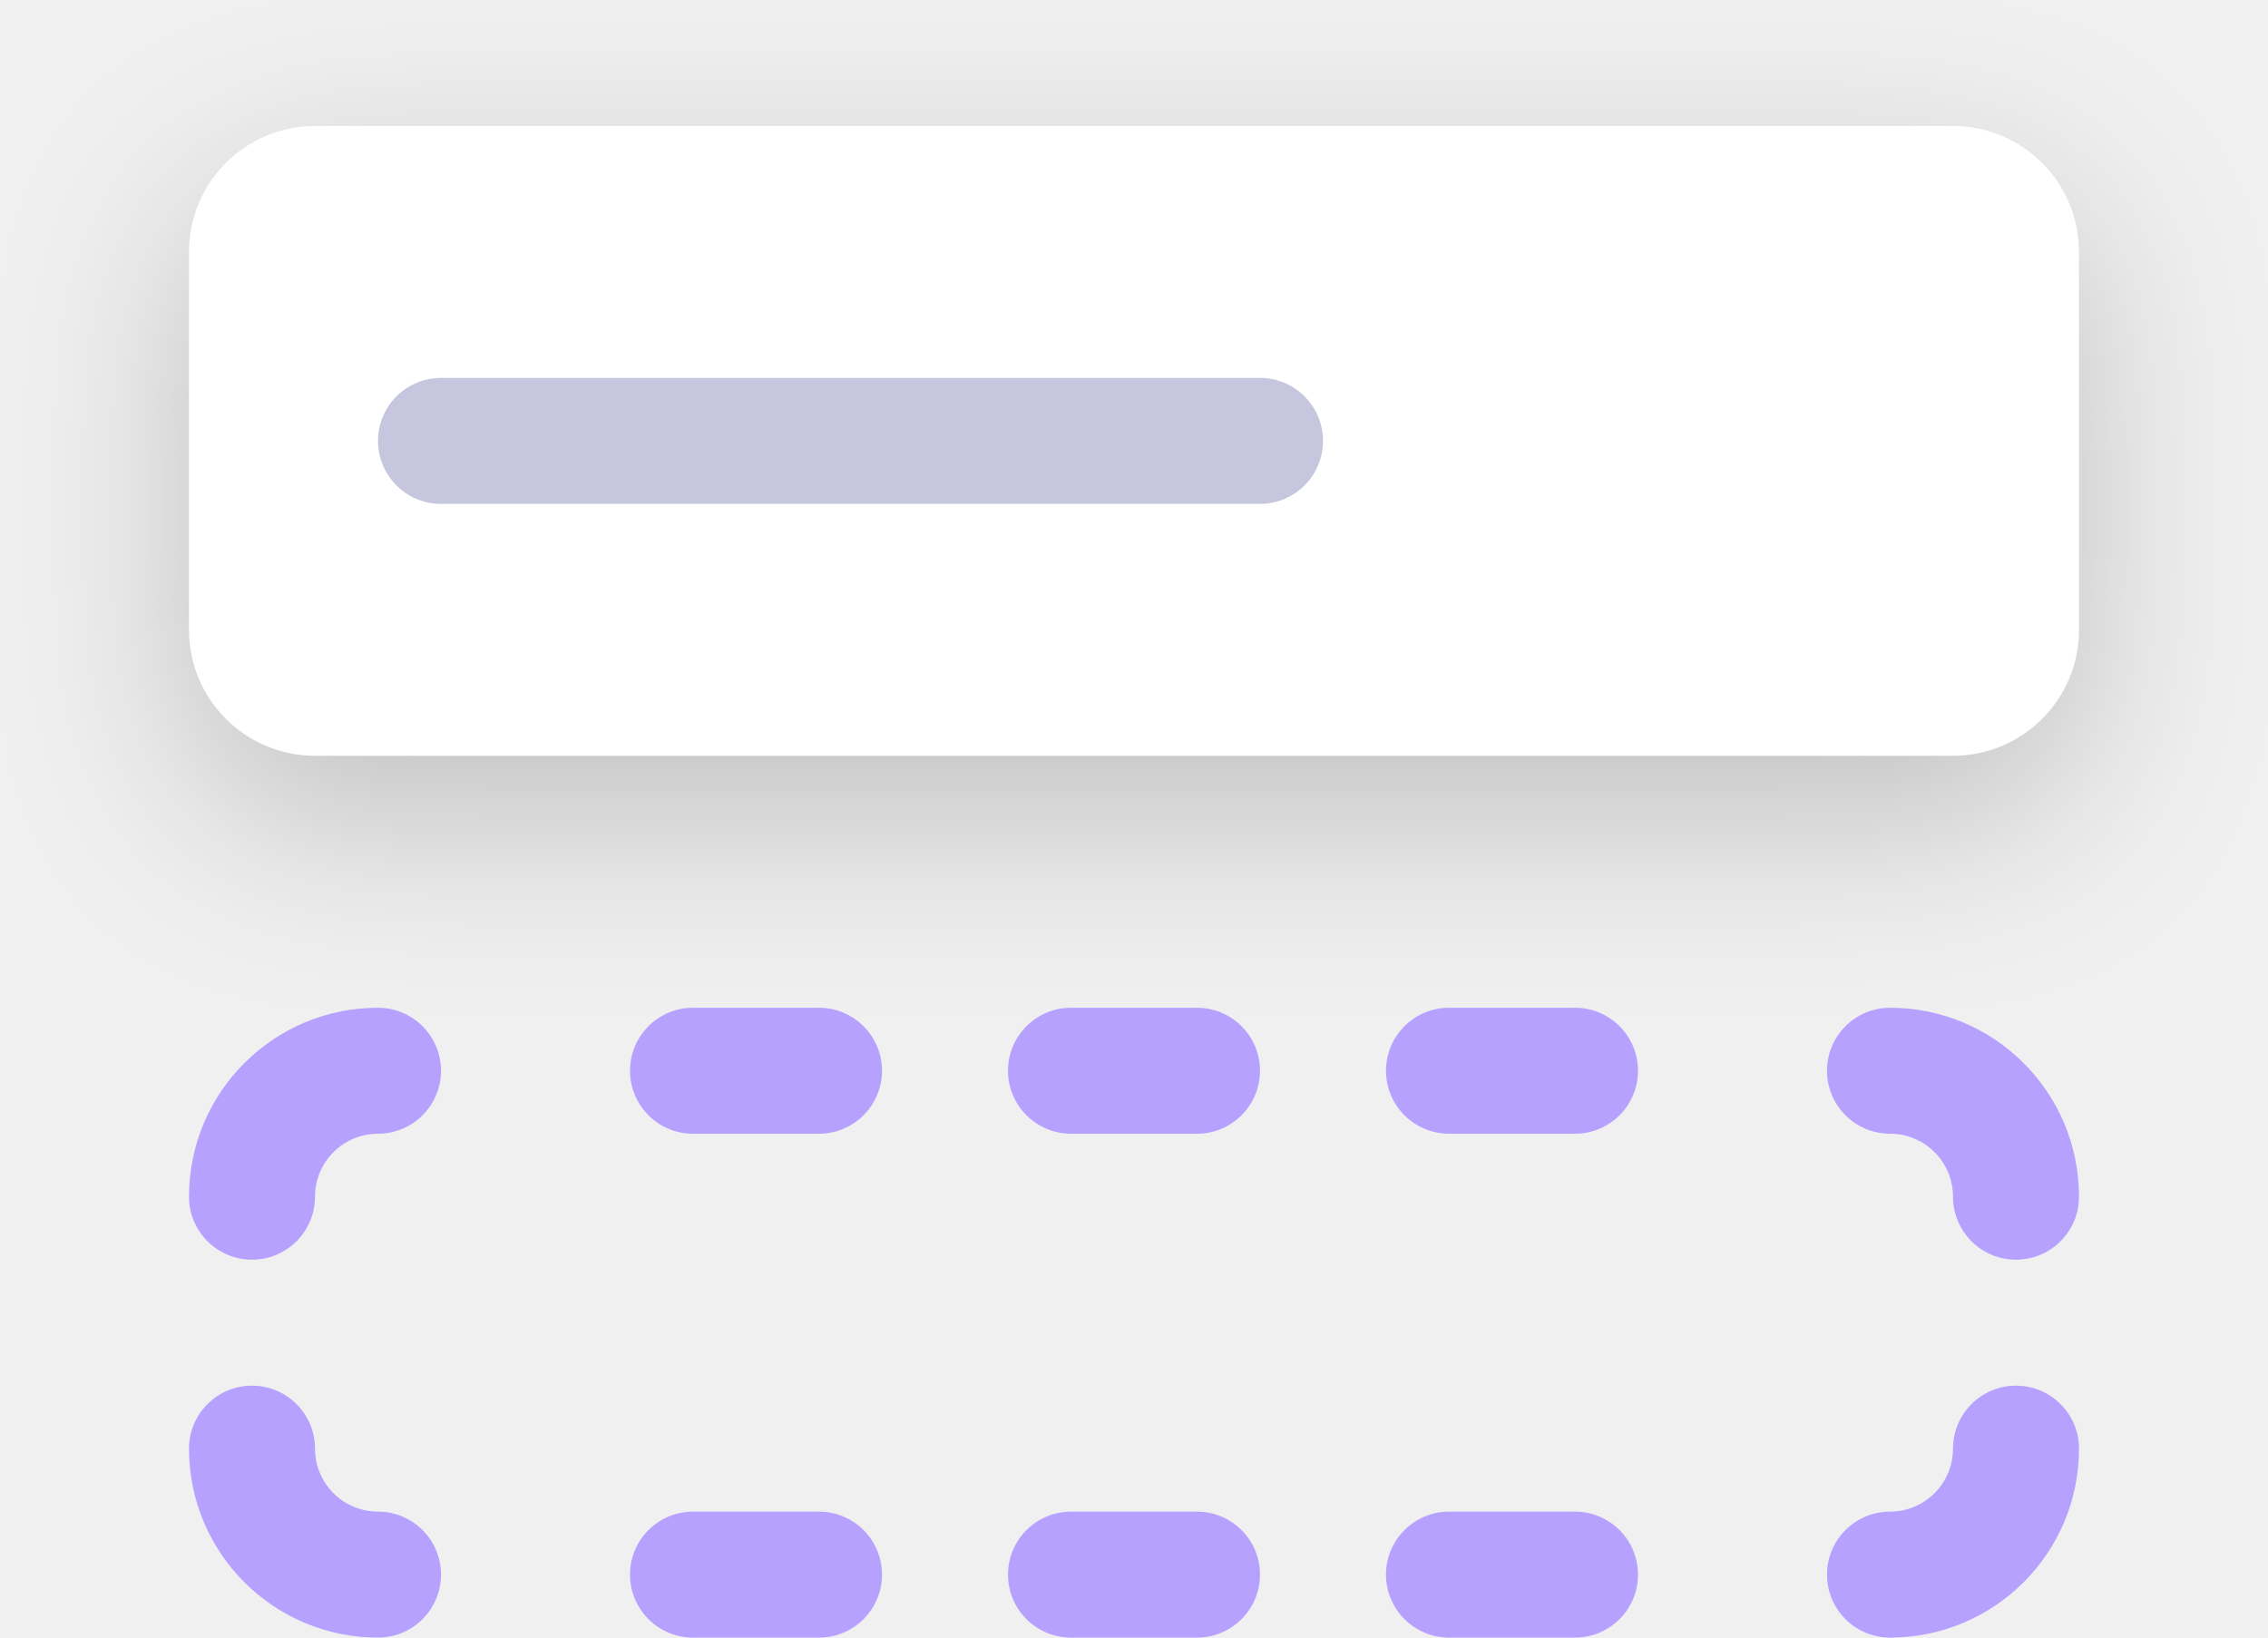
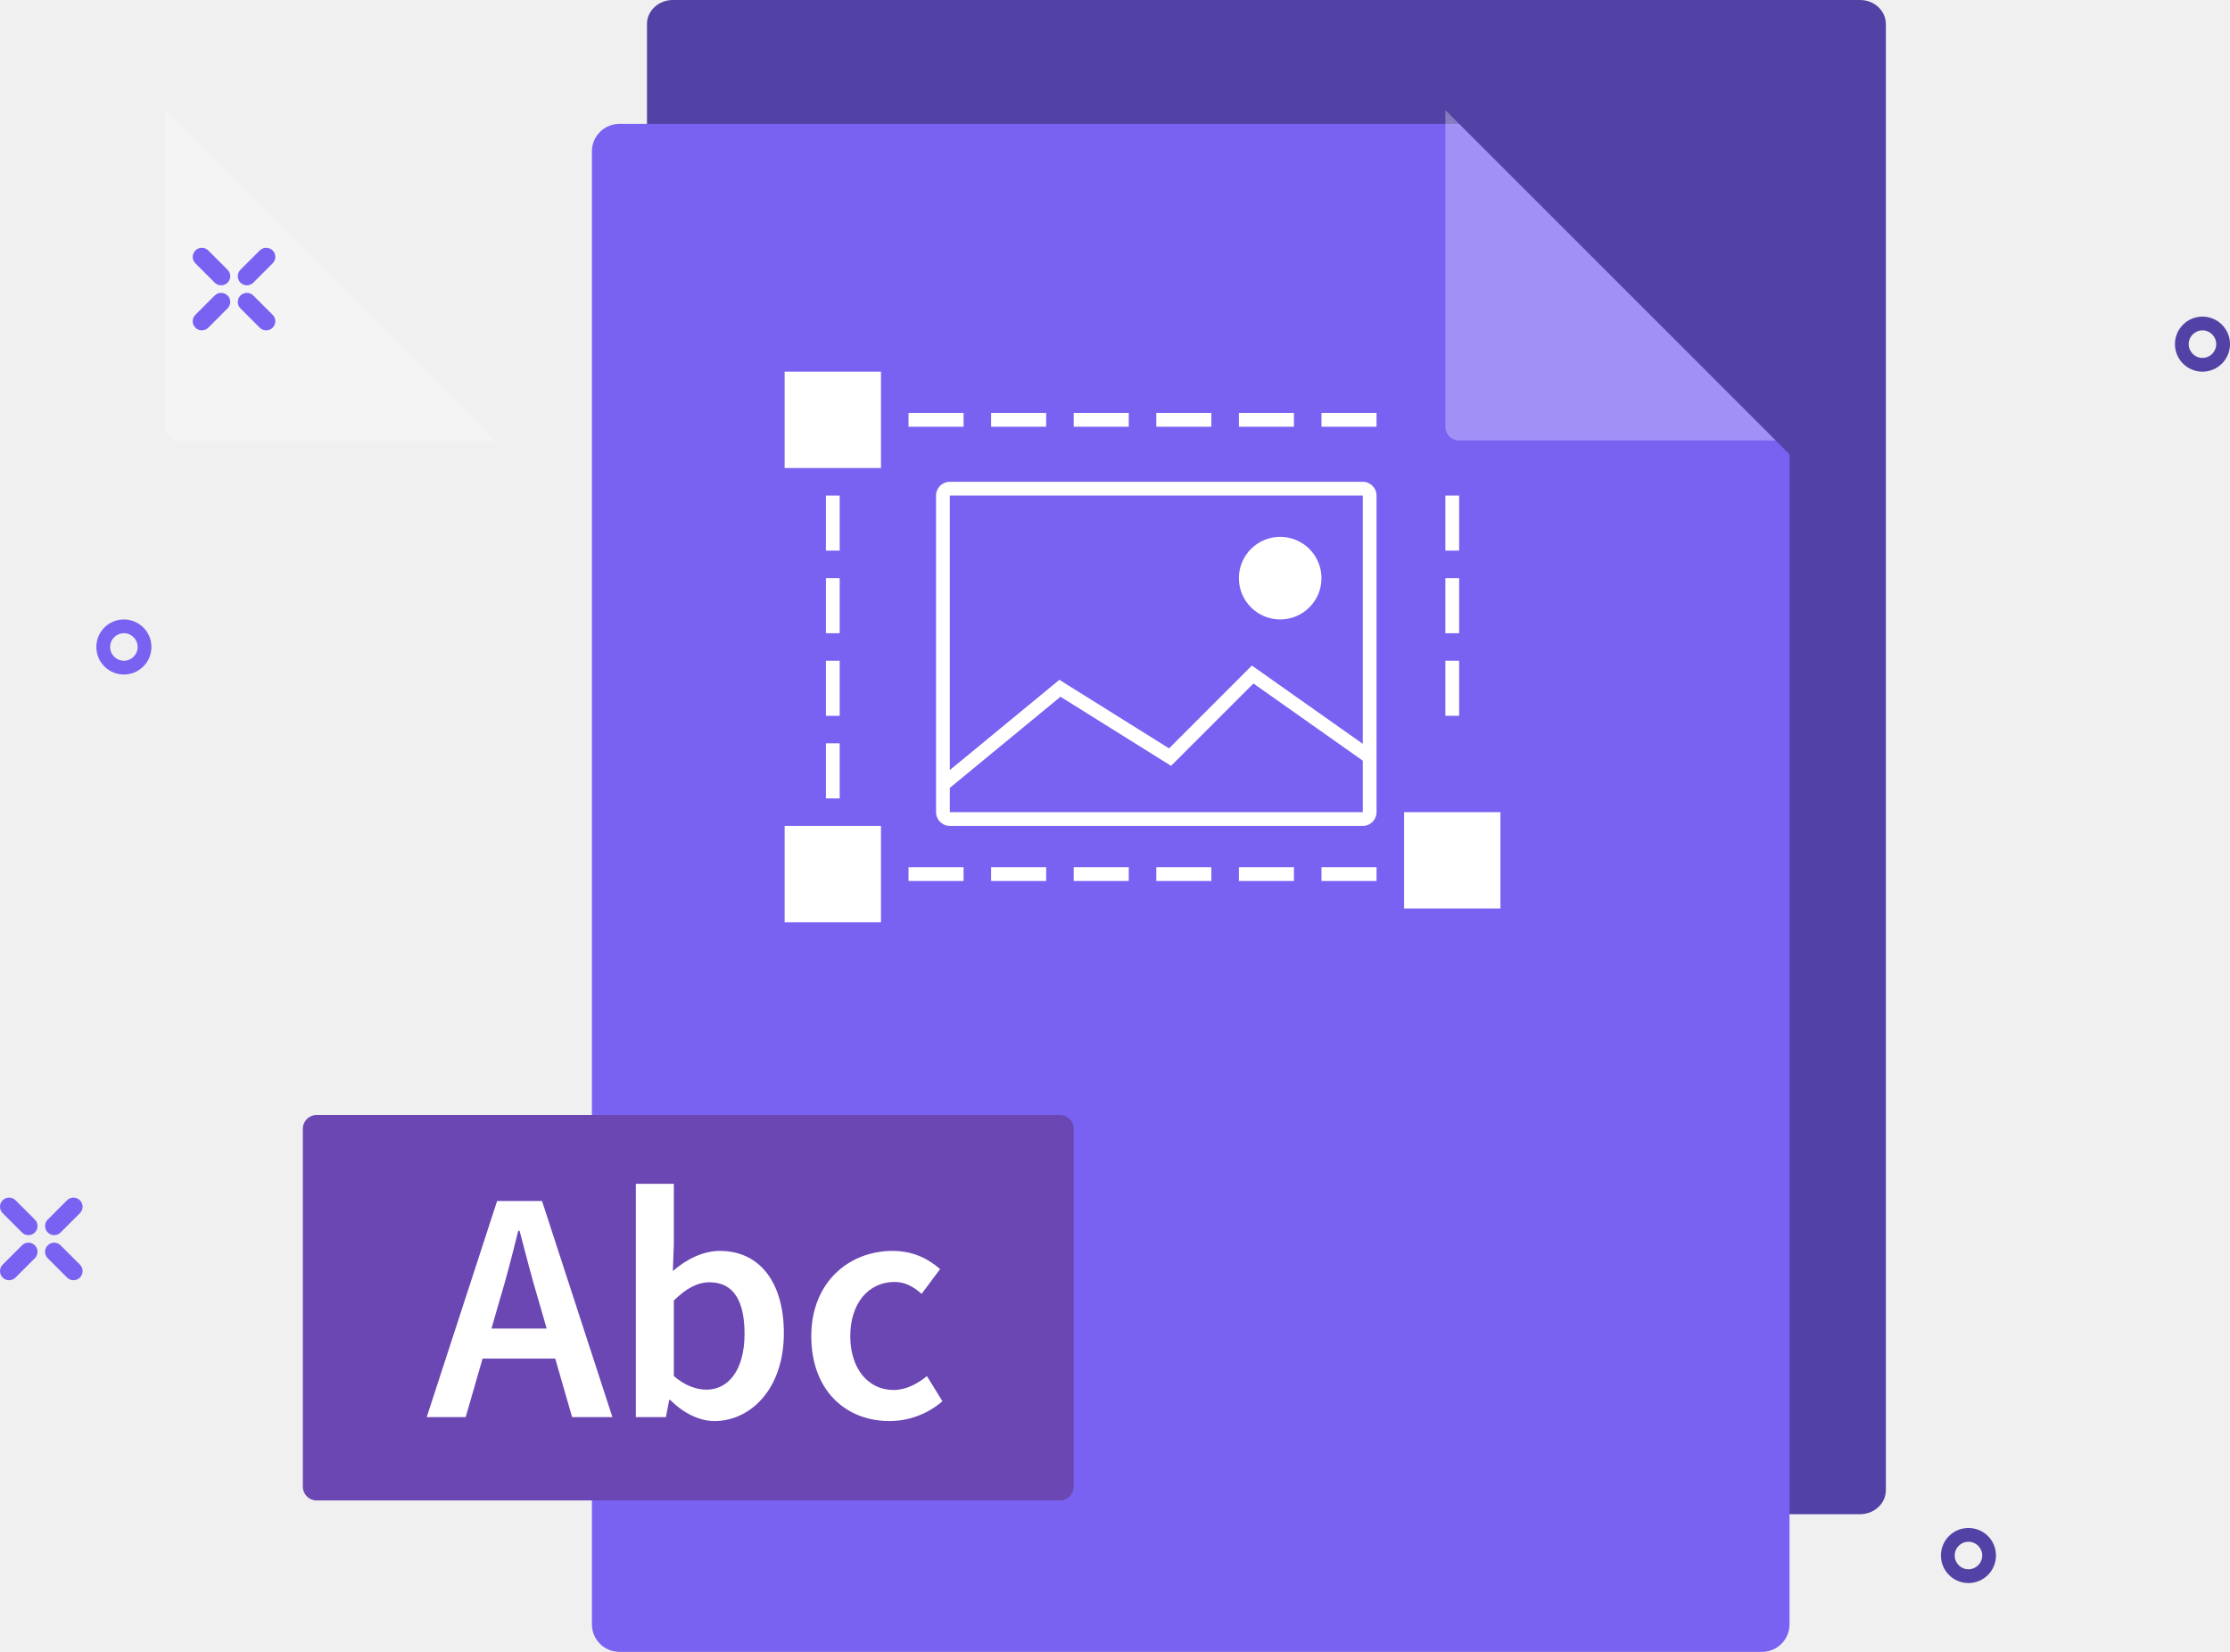
- <svg xmlns="http://www.w3.org/2000/svg" xmlns:xlink="http://www.w3.org/1999/xlink" width="36px" height="26px" viewBox="0 0 36 26" version="1.1">
-   <defs>
-     <rect id="path-1" x="15" y="18" width="30" height="10" rx="2" />
-     <filter x="-16.7%" y="-40.0%" width="133.3%" height="200.0%" filterUnits="objectBoundingBox" id="filter-2">
-       <feOffset dx="0" dy="1" in="SourceAlpha" result="shadowOffsetOuter1" />
-       <feGaussianBlur stdDeviation="1.5" in="shadowOffsetOuter1" result="shadowBlurOuter1" />
-       <feColorMatrix values="0 0 0 0 0   0 0 0 0 0   0 0 0 0 0  0 0 0 0.2 0" type="matrix" in="shadowBlurOuter1" />
-     </filter>
-   </defs>
-   <g id="Page-1" stroke="none" stroke-width="1" fill="none" fill-rule="evenodd">
-     <g id="Fin" transform="translate(-113, -3183)">
-       <g id="Advanced-Tab-2" transform="translate(0, 2893)">
-         <g id="Tabs" transform="translate(71, 274)">
-           <g id="Group-32" transform="translate(30, 0)">
-             <g id="Group-29">
-               <g id="Rectangle-19">
-                 <use fill="black" fill-opacity="1" filter="url(#filter-2)" xlink:href="#path-1" />
-                 <use fill="#FFFFFF" fill-rule="evenodd" xlink:href="#path-1" />
-               </g>
-               <path d="M42,34 C41.448,34 41,33.552 41,33 C41,32.448 41.448,32 42,32 C43.657,32 45,33.343 45,35 C45,35.552 44.552,36 44,36 C43.448,36 43,35.552 43,35 C43,34.448 42.552,34 42,34 Z M43,39 C43,38.448 43.448,38 44,38 C44.552,38 45,38.448 45,39 C45,40.657 43.657,42 42,42 C41.448,42 41,41.552 41,41 C41,40.448 41.448,40 42,40 C42.552,40 43,39.552 43,39 Z M18,40 C18.552,40 19,40.448 19,41 C19,41.552 18.552,42 18,42 C16.343,42 15,40.657 15,39 C15,38.448 15.448,38 16,38 C16.552,38 17,38.448 17,39 C17,39.552 17.448,40 18,40 Z M17,35 C17,35.552 16.552,36 16,36 C15.448,36 15,35.552 15,35 C15,33.343 16.343,32 18,32 C18.552,32 19,32.448 19,33 C19,33.552 18.552,34 18,34 C17.448,34 17,34.448 17,35 Z M23,34 C22.448,34 22,33.552 22,33 C22,32.448 22.448,32 23,32 L25,32 C25.552,32 26,32.448 26,33 C26,33.552 25.552,34 25,34 L23,34 Z M29,34 C28.448,34 28,33.552 28,33 C28,32.448 28.448,32 29,32 L31,32 C31.552,32 32,32.448 32,33 C32,33.552 31.552,34 31,34 L29,34 Z M35,34 C34.448,34 34,33.552 34,33 C34,32.448 34.448,32 35,32 L37,32 C37.552,32 38,32.448 38,33 C38,33.552 37.552,34 37,34 L35,34 Z M23,42 C22.448,42 22,41.552 22,41 C22,40.448 22.448,40 23,40 L25,40 C25.552,40 26,40.448 26,41 C26,41.552 25.552,42 25,42 L23,42 Z M29,42 C28.448,42 28,41.552 28,41 C28,40.448 28.448,40 29,40 L31,40 C31.552,40 32,40.448 32,41 C32,41.552 31.552,42 31,42 L29,42 Z M35,42 C34.448,42 34,41.552 34,41 C34,40.448 34.448,40 35,40 L37,40 C37.552,40 38,40.448 38,41 C38,41.552 37.552,42 37,42 L35,42 Z" id="Combined-Shape" fill="#B7A1FF" fill-rule="nonzero" />
-               <path d="M19,23 L32,23" id="Path-9" stroke="#C6C6DE" stroke-width="2" stroke-linecap="round" stroke-linejoin="round" />
-             </g>
-           </g>
-         </g>
+ <svg xmlns="http://www.w3.org/2000/svg" width="162" height="120" viewBox="0 0 162 120">
+   <g fill="none" fill-rule="evenodd">
+     <g transform="translate(12)">
+       <path fill="#FFF" d="M8.29999999e-05,8 L24,32 L1,32 C0.448,32 8.29999999e-05,31.552 8.29999999e-05,31 L8.29999999e-05,8 Z" opacity=".3" />
+       <path fill="#5342A6" d="M36.875,0 L123.125,0 C124.161,0 125,0.782 125,1.746 L125,108.254 C125,109.218 124.161,110 123.125,110 L36.875,110 C35.839,110 35,109.218 35,108.254 L35,1.746 C35,0.782 35.839,0 36.875,0 Z" />
+       <path fill="#7961F2" d="M33,9 L94,9 L118,33 L118,118 C118,119.105 117.105,120 116,120 L33,120 C31.895,120 31,119.105 31,118 L31,11 C31,9.895 31.895,9 33,9 Z" />
+       <path fill="#6B47B3" d="M11,81 L65,81 C65.552,81 66,81.448 66,82 L66,108 C66,108.552 65.552,109 65,109 L11,109 C10.448,109 10,108.552 10,108 L10,82 C10,81.448 10.448,81 11,81 Z" />
+       <path fill="#FFF" d="M93,8 L117,32 L94,32 C93.448,32 93,31.552 93,31 L93,8 Z" opacity=".3" />
+       <path fill="#FFF" fill-rule="nonzero" d="M24.256 94.592L23.704 96.512 27.712 96.512 27.16 94.592C26.656 92.936 26.2 91.136 25.744 89.408L25.648 89.408C25.216 91.16 24.76 92.936 24.256 94.592zM19 102.944L24.112 87.248 27.376 87.248 32.488 102.944 29.56 102.944 28.336 98.696 23.056 98.696 21.832 102.944 19 102.944zM39.904 103.232C38.824 103.232 37.672 102.68 36.688 101.696L36.616 101.696 36.376 102.944 34.192 102.944 34.192 86 36.952 86 36.952 90.368 36.88 92.336C37.864 91.472 39.088 90.872 40.288 90.872 43.24 90.872 44.944 93.224 44.944 96.848 44.944 100.904 42.52 103.232 39.904 103.232zM39.328 100.952C40.888 100.952 42.088 99.56 42.088 96.896 42.088 94.544 41.32 93.152 39.544 93.152 38.68 93.152 37.864 93.584 36.952 94.472L36.952 99.968C37.792 100.688 38.632 100.952 39.328 100.952zM52.624 103.232C49.408 103.232 46.936 100.976 46.936 97.064 46.936 93.128 49.696 90.872 52.84 90.872 54.352 90.872 55.432 91.448 56.296 92.192L54.952 93.992C54.328 93.44 53.728 93.128 52.984 93.128 51.088 93.128 49.768 94.688 49.768 97.064 49.768 99.416 51.064 100.976 52.912 100.976 53.824 100.976 54.664 100.52 55.336 99.968L56.464 101.792C55.36 102.752 53.968 103.232 52.624 103.232zM57 55.941L64.96 49.385 72.928 54.365 78.944 48.349 87 54.035 87 36 57 36 57 55.941zM57 57.236L57 59 87 59 87 55.259 79.056 49.651 73.072 55.635 65.04 50.615 57 57.236zM57 35L87 35C87.552 35 88 35.448 88 36L88 59C88 59.552 87.552 60 87 60L57 60C56.448 60 56 59.552 56 59L56 36C56 35.448 56.448 35 57 35zM81 45C79.343 45 78 43.657 78 42 78 40.343 79.343 39 81 39 82.657 39 84 40.343 84 42 84 43.657 82.657 45 81 45z" />
+       <g fill="#FFF" transform="translate(45 27)">
+         <rect width="7" height="7" />
+         <rect width="4" height="1" x="1.5" y="10.5" transform="rotate(90 3.5 11)" />
+         <rect width="4" height="1" x="46.5" y="10.5" transform="rotate(90 48.5 11)" />
+         <rect width="4" height="1" x="1.5" y="16.5" transform="rotate(90 3.5 17)" />
+         <rect width="4" height="1" x="46.5" y="16.5" transform="rotate(90 48.5 17)" />
+         <rect width="4" height="1" x="1.5" y="22.5" transform="rotate(90 3.5 23)" />
+         <rect width="4" height="1" x="46.5" y="22.5" transform="rotate(90 48.5 23)" />
+         <rect width="4" height="1" x="1.5" y="28.5" transform="rotate(90 3.5 29)" />
+         <rect width="4" height="1" x="15" y="3" />
+         <rect width="4" height="1" x="15" y="36" />
+         <rect width="4" height="1" x="27" y="3" />
+         <rect width="4" height="1" x="27" y="36" />
+         <rect width="4" height="1" x="9" y="3" />
+         <rect width="4" height="1" x="9" y="36" />
+         <rect width="4" height="1" x="21" y="3" />
+         <rect width="4" height="1" x="21" y="36" />
+         <rect width="4" height="1" x="33" y="3" />
+         <rect width="4" height="1" x="33" y="36" />
+         <rect width="4" height="1" x="39" y="3" />
+         <rect width="4" height="1" x="39" y="36" />
+         <rect width="7" height="7" y="33" />
+         <rect width="7" height="7" x="45" y="32" />
      </g>
    </g>
+     <path fill="#5342A6" fill-rule="nonzero" d="M143,114 C143.552,114 144,113.552 144,113 C144,112.448 143.552,112 143,112 C142.448,112 142,112.448 142,113 C142,113.552 142.448,114 143,114 Z M143,115 C141.895,115 141,114.105 141,113 C141,111.895 141.895,111 143,111 C144.105,111 145,111.895 145,113 C145,114.105 144.105,115 143,115 Z M160,26 C160.552,26 161,25.552 161,25 C161,24.448 160.552,24 160,24 C159.448,24 159,24.448 159,25 C159,25.552 159.448,26 160,26 Z M160,27 C158.895,27 158,26.105 158,25 C158,23.895 158.895,23 160,23 C161.105,23 162,23.895 162,25 C162,26.105 161.105,27 160,27 Z" />
+     <path fill="#7961F2" fill-rule="nonzero" d="M9 48C9.552 48 10 47.552 10 47 10 46.448 9.552 46 9 46 8.448 46 8 46.448 8 47 8 47.552 8.448 48 9 48zM9 49C7.895 49 7 48.105 7 47 7 45.895 7.895 45 9 45 10.105 45 11 45.895 11 47 11 48.105 10.105 49 9 49zM19.806 18.194C20.065 18.452 20.065 18.871 19.806 19.129L18.403 20.532C18.145 20.791 17.726 20.791 17.468 20.532 17.209 20.274 17.209 19.855 17.468 19.597L18.871 18.194C19.129 17.935 19.548 17.935 19.806 18.194zM16.532 21.468C16.791 21.726 16.791 22.145 16.532 22.403L15.129 23.806C14.871 24.065 14.452 24.065 14.194 23.806 13.935 23.548 13.935 23.129 14.194 22.871L15.597 21.468C15.855 21.209 16.274 21.209 16.532 21.468zM19.806 23.806C19.548 24.065 19.129 24.065 18.871 23.806L17.468 22.403C17.209 22.145 17.209 21.726 17.468 21.468 17.726 21.209 18.145 21.209 18.403 21.468L19.806 22.871C20.065 23.129 20.065 23.548 19.806 23.806zM16.532 20.532C16.274 20.791 15.855 20.791 15.597 20.532L14.194 19.129C13.935 18.871 13.935 18.452 14.194 18.194 14.452 17.935 14.871 17.935 15.129 18.194L16.532 19.597C16.791 19.855 16.791 20.274 16.532 20.532zM5.806 87.194C6.065 87.452 6.065 87.871 5.806 88.129L4.403 89.532C4.145 89.791 3.726 89.791 3.468 89.532 3.209 89.274 3.209 88.855 3.468 88.597L4.871 87.194C5.129 86.935 5.548 86.935 5.806 87.194zM2.532 90.468C2.791 90.726 2.791 91.145 2.532 91.403L1.129 92.806C.871 93.065.452 93.065.194 92.806-.065 92.548-.065 92.129.194 91.871L1.597 90.468C1.855 90.209 2.274 90.209 2.532 90.468zM5.806 92.806C5.548 93.065 5.129 93.065 4.871 92.806L3.468 91.403C3.209 91.145 3.209 90.726 3.468 90.468 3.726 90.209 4.145 90.209 4.403 90.468L5.806 91.871C6.065 92.129 6.065 92.548 5.806 92.806zM2.532 89.532C2.274 89.791 1.855 89.791 1.597 89.532L.194 88.129C-.065 87.871-.065 87.452.194 87.194.452 86.935.871 86.935 1.129 87.194L2.532 88.597C2.791 88.855 2.791 89.274 2.532 89.532z" />
  </g>
</svg>
